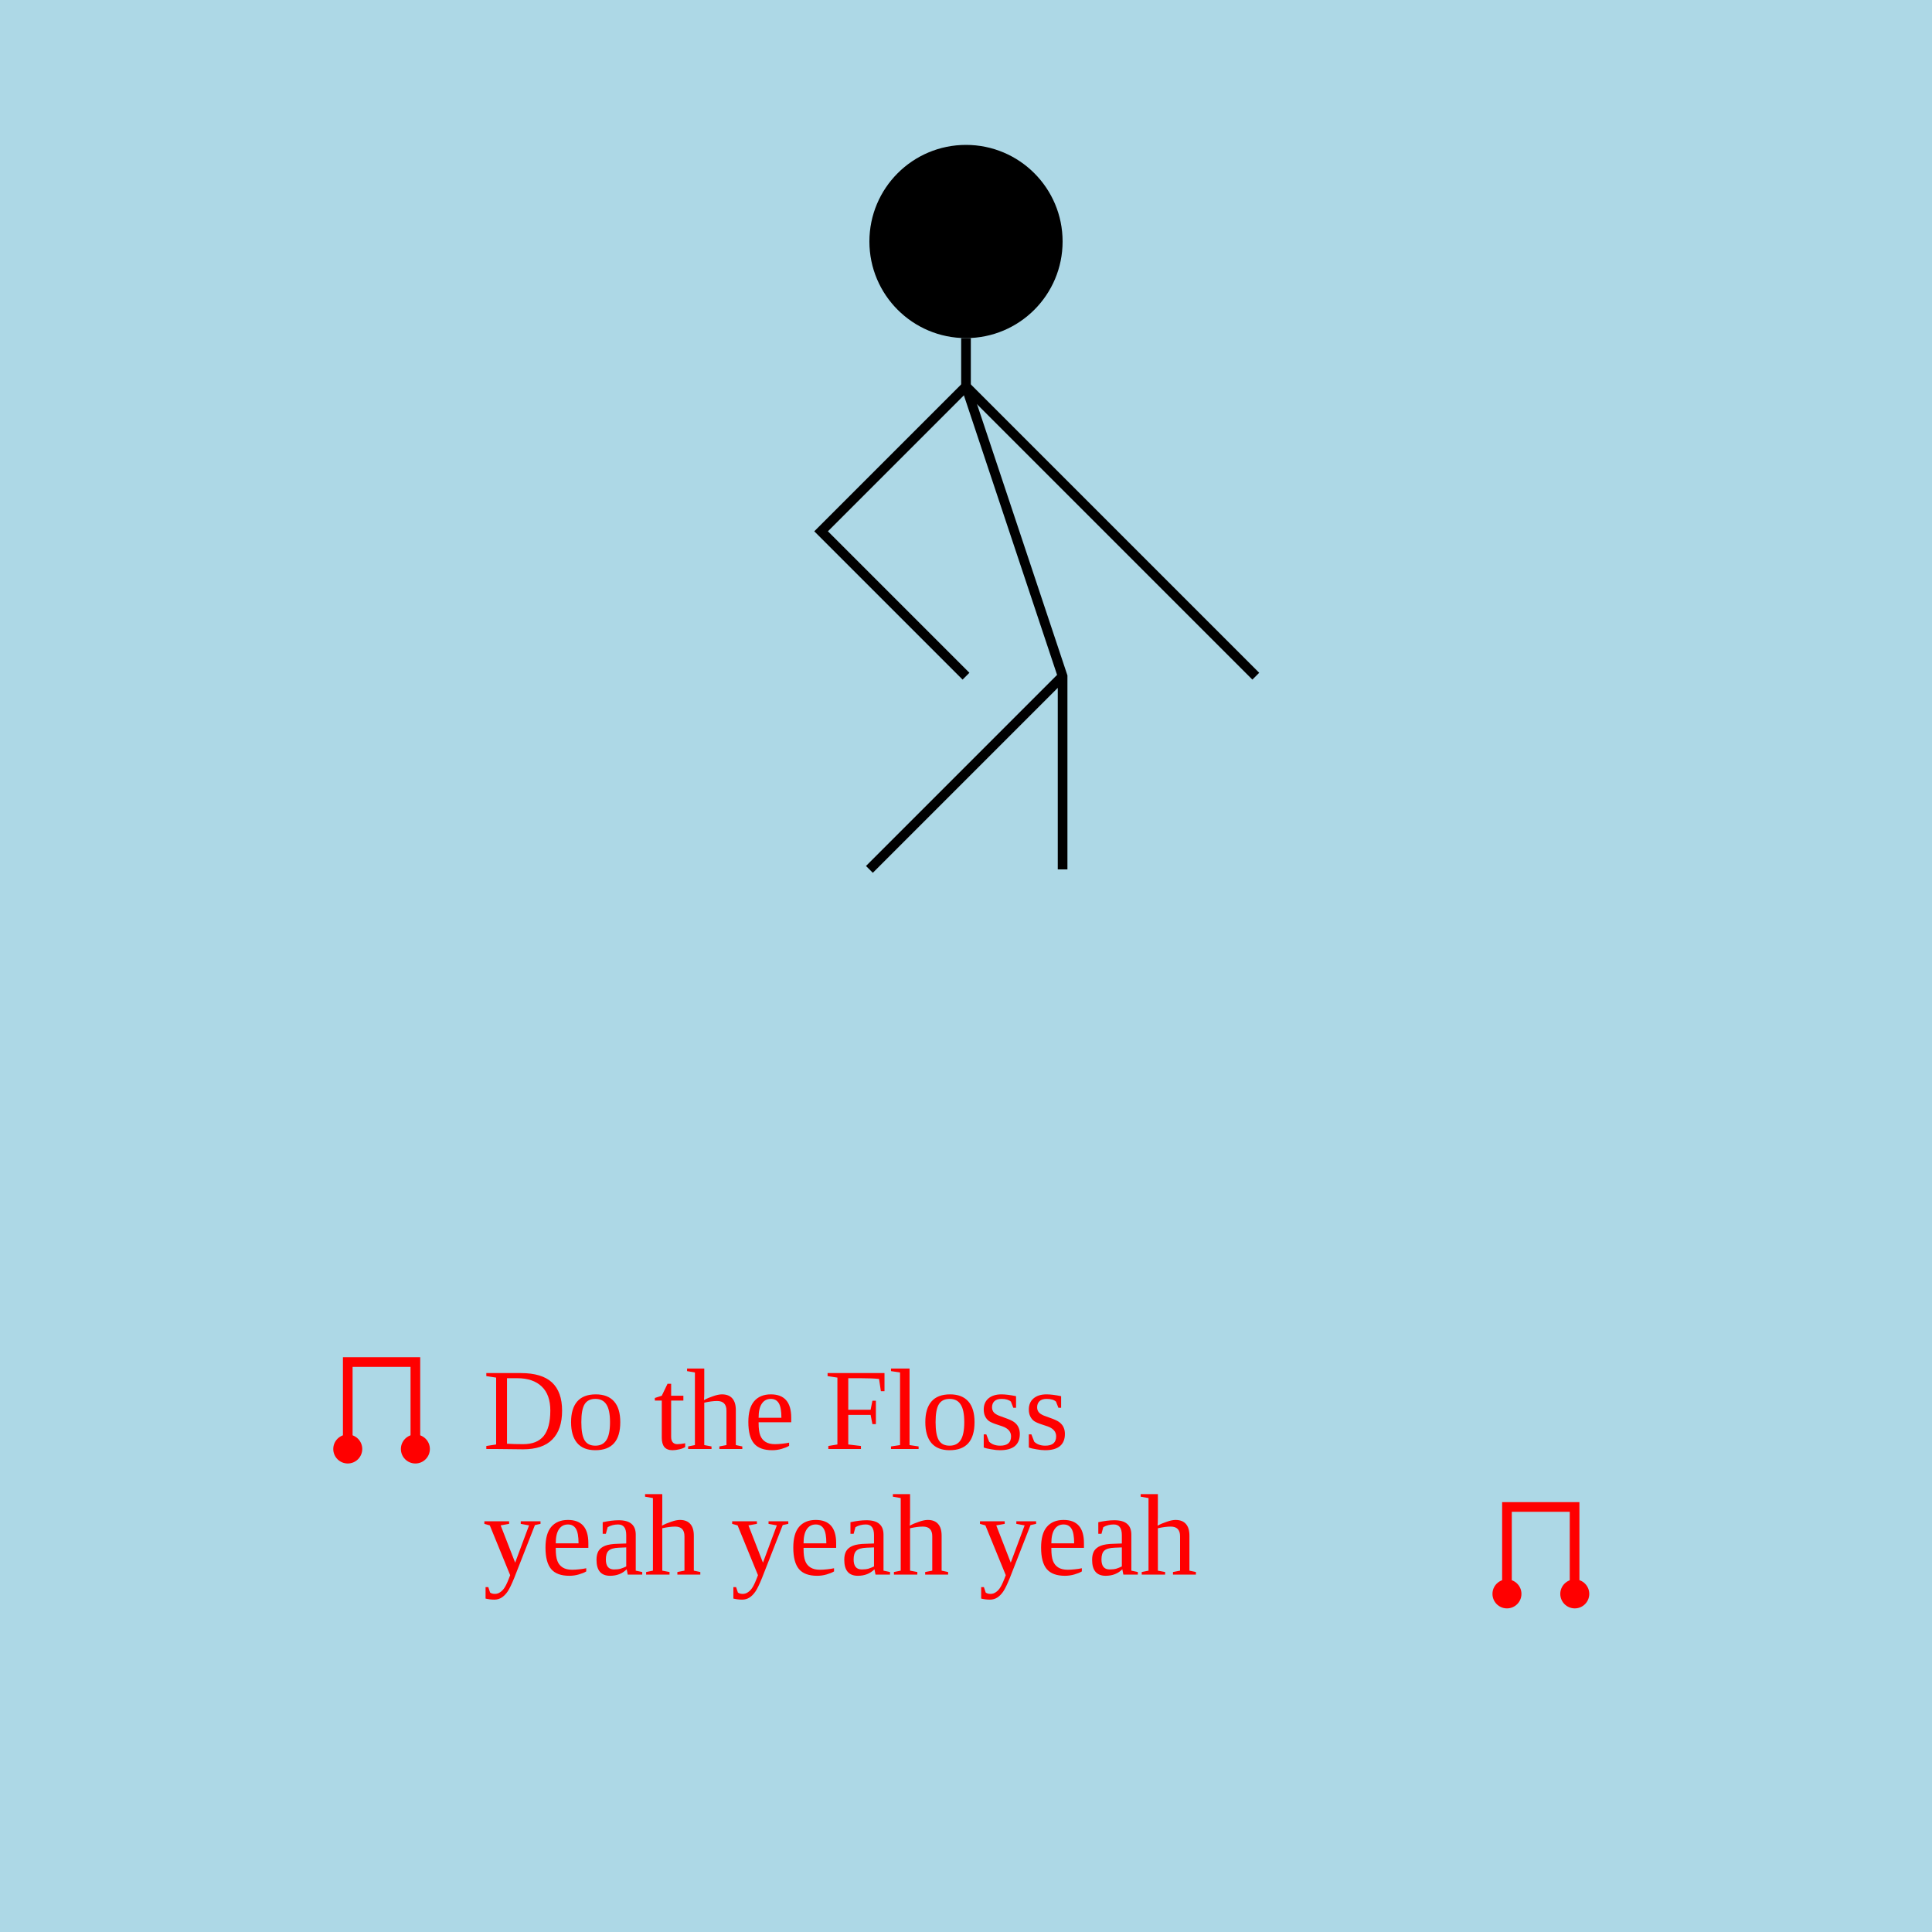
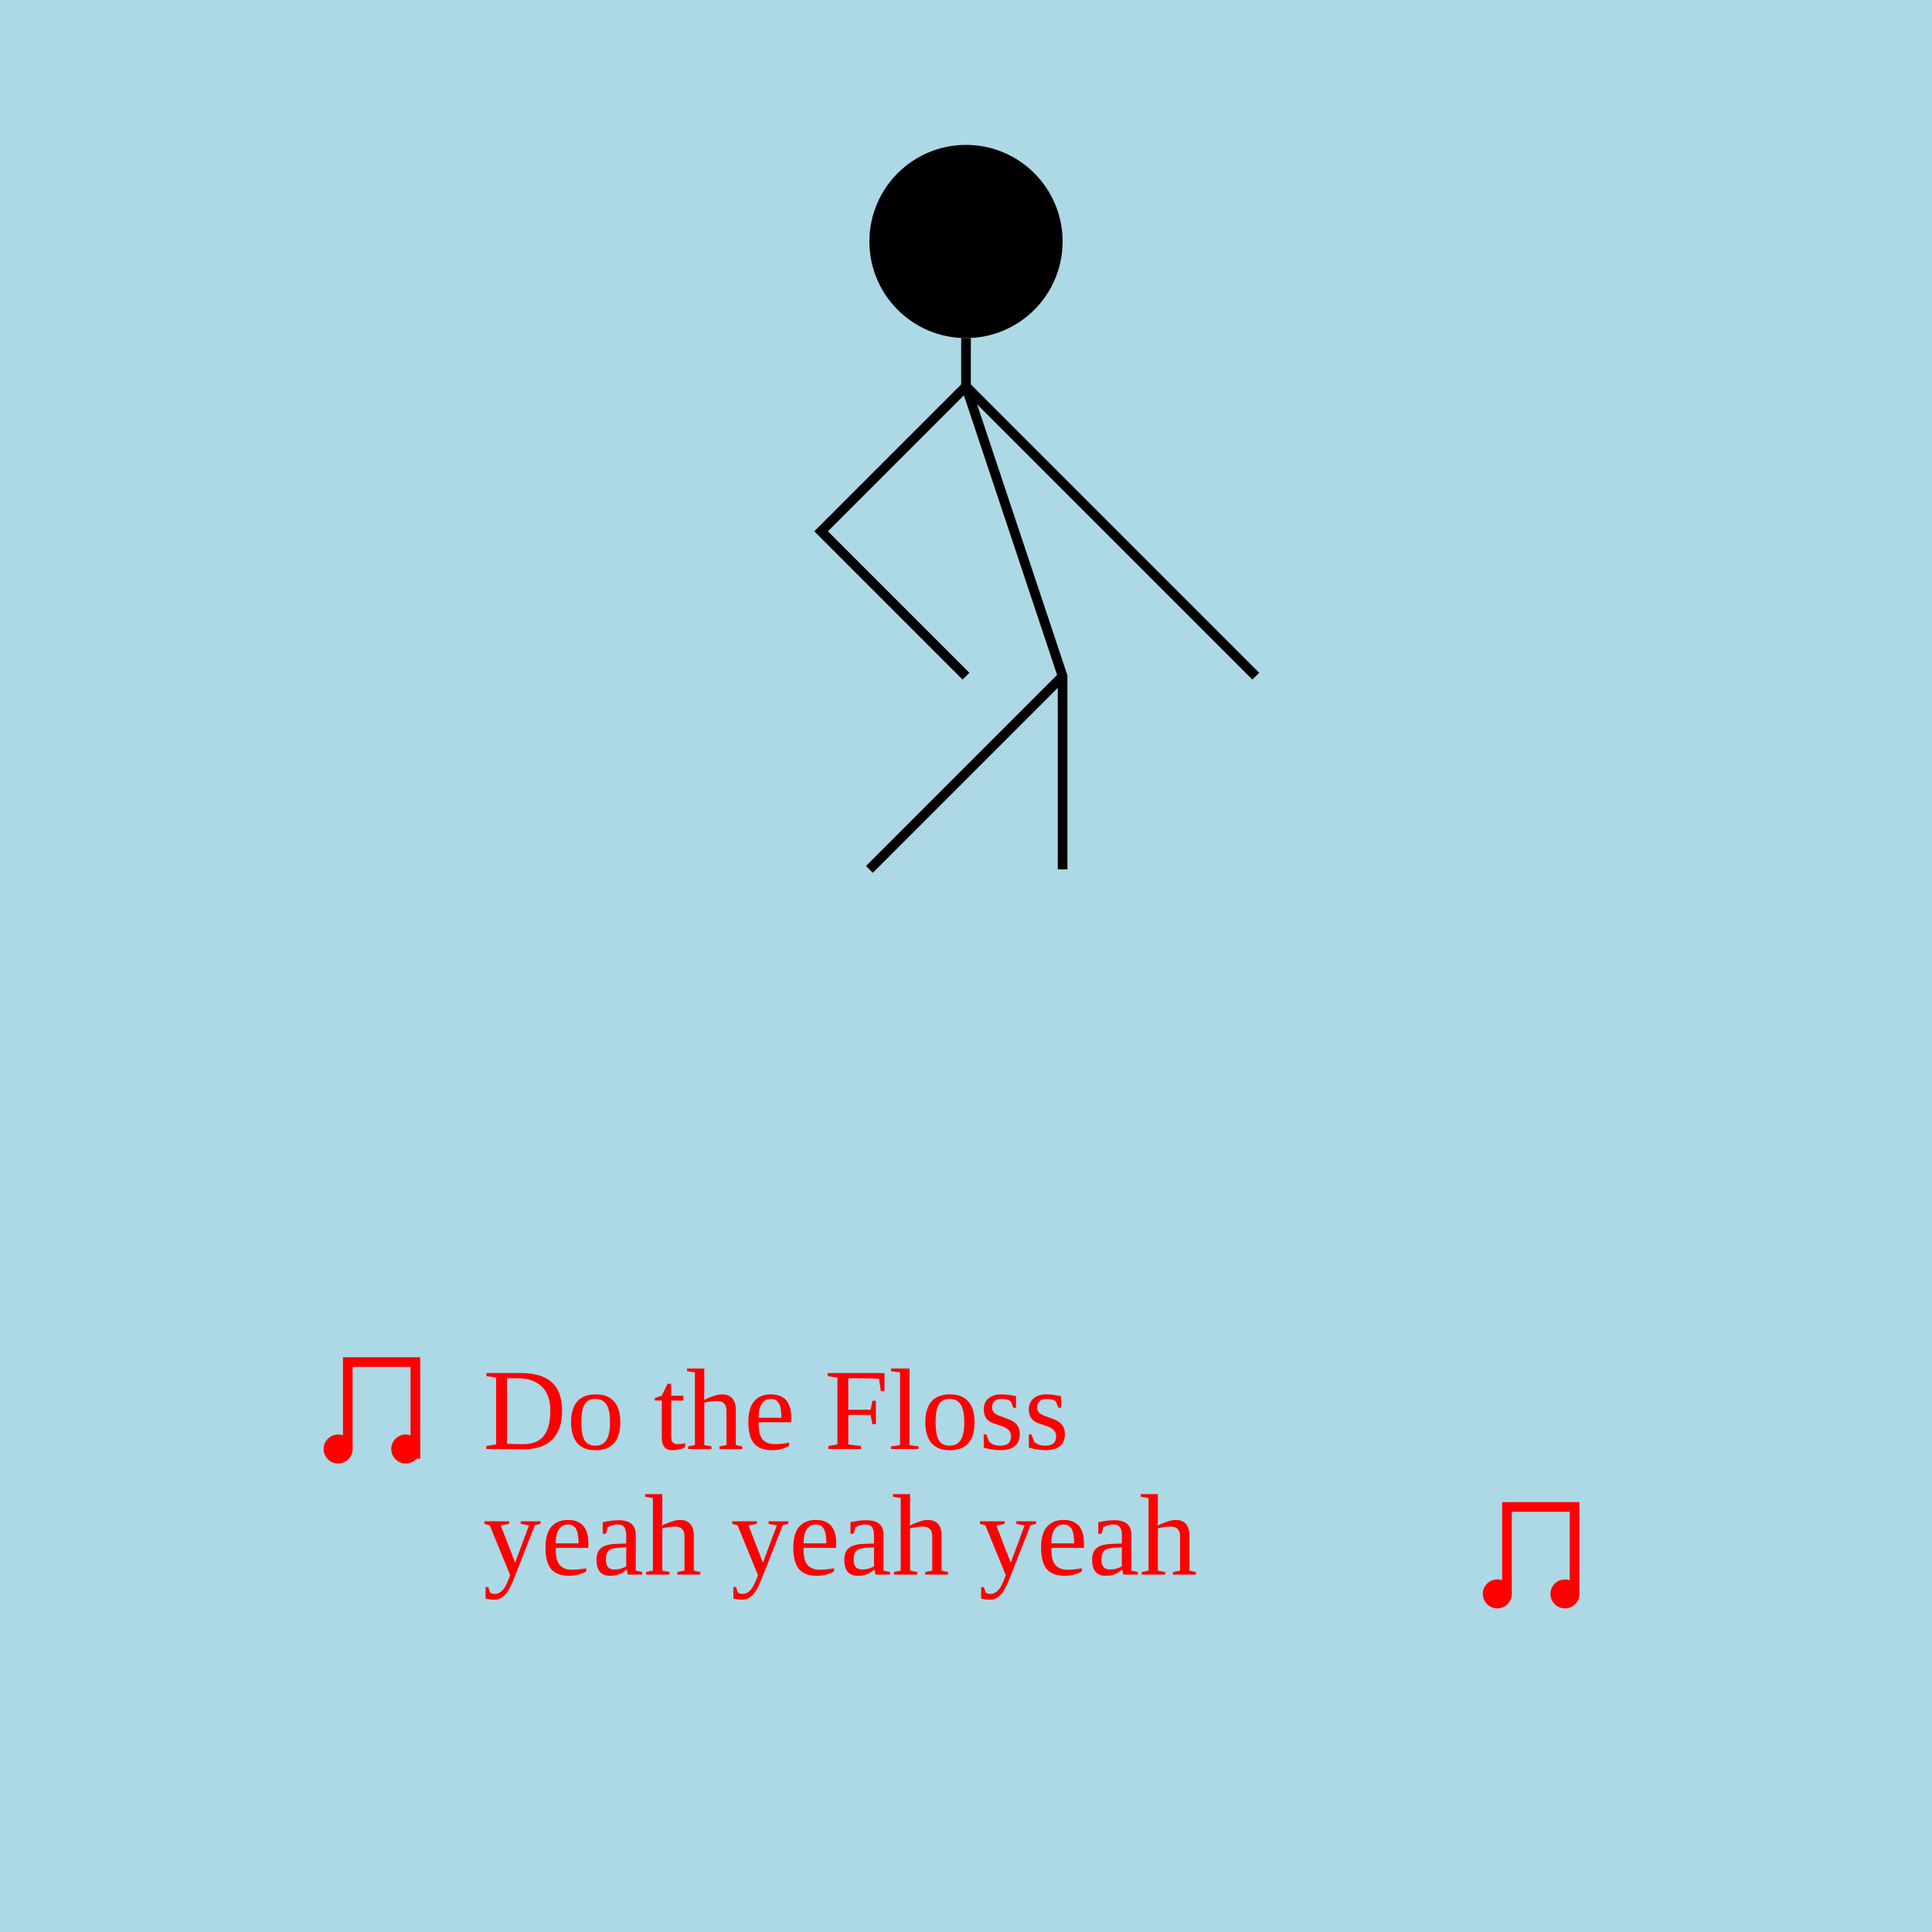
<svg xmlns="http://www.w3.org/2000/svg" width="780" height="780" viewBox="0 0 200 200" version="1.1">
  <style>
    @keyframes pulse {
      from {opacity: 0}
      35% {opacity: 1}
      50% {opacity: 1}
      65% {opacity: 0}
      to {opacity: 0}
    }
    .rainbow {
      animation-name: pulse;
      animation-duration:12s;
      animation-iteration-count: infinite;
    }
  </style>
  <rect x="0" y="0" width="200" height="200" fill="lightblue" />
  <circle cx="100" cy="25" r="10" fill="black">
    <animate dur="10s" repeatCount="indefinite" attributeName="r" values="10;15;10" />
    <animate dur="15s" repeatCount="indefinite" attributeName="fill" values="red;green;blue;purple;pink;black;lightblue;darkblue;navyblue;darkpurple;lightpink;darkpink;lightpurple;#ffe5b4;#ffcba4;#c7ef13 ;darkred;lightred;lime" />
    <animate dur="1s" repeatCount="indefinite" attributeName="cy" values="25;28;25;25" />
    <animate dur="1s" repeatCount="indefinite" attributeName="cx" values="100;110;99;100;90;100" />
  </circle>
  <path d=" M  100 35 L 100 40" stroke="black" fill="transparent">
    <animate dur="15s" repeatCount="indefinite" attributeName="stroke" values="red;green;blue;purple;pink;black;lightblue;darkblue;navyblue;darkpurple;lightpink;darkpink;lightpurple;#ffe5b4;#ffcba4;#c7ef13 ;darkred;lightred;lime" />
  </path>
  <path d=" M  100 40 L 110 70 L 110 90 M 110 70 L 90 90" stroke="black" fill="transparent">
    <animate dur="1s" repeatCount="indefinite" attributeName="d" values=" M  100 40 L 110 70 L 110 110 M 110 70 L 90 110;  M  100 40 L 90 70 L 110 110 M 90 70 L 90 110;  M  100 40 L 110 70 L 110 110 M 110 70 L 90 110" />
    <animate dur="15s" repeatCount="indefinite" attributeName="stroke" values="red;green;blue;purple;pink;black;lightblue;darkblue;navyblue;darkpurple;lightpink;darkpink;lightpurple;#ffe5b4;#ffcba4;#c7ef13 ;darkred;lightred;lime" />
  </path>
  <path d="M 100 40 l 15 15 l 15 15" stroke="black" fill="transparent">
    <animate dur="1s" repeatCount="indefinite" attributeName="d" values="M 100 40 l 15 15 l 15 15; M 100 40 l 0 15 l -15 15; M 100 40 l 15 15 l 15 15" />
    <animate dur="15s" repeatCount="indefinite" attributeName="stroke" values="red;green;blue;purple;pink;black;lightblue;darkblue;navyblue;darkpurple;lightpink;darkpink;lightpurple;#ffe5b4;#ffcba4;#c7ef13  ;darkred;lightred;lime" />
  </path>
  <path d="M 100 40 l -15 15 l 15 15" stroke="black" fill="transparent">
    <animate dur="1s" repeatCount="indefinite" attributeName="d" values="M 100 40 l -15 15 l 15 15; M 100 40 l -20 15 l -15 15; M 100 40 l -15 15 l 15 15" />
    <animate dur="15s" repeatCount="indefinite" attributeName="stroke" values="red;green;blue;purple;pink;black;lightblue;darkblue;navyblue;darkpurple;lightpink;darkpink;lightpurple;#ffe5b4;#ffcba4;#c7ef13  ;darkred;lightred;lime" />
  </path>
  <text x="50" y="150" width="100" height="100" textLength="100" fill="red">
  Do the Floss
 </text>
  <text x="50" y="163" width="100" height="100" textLength="100" fill="red">
  yeah yeah yeah
 </text>
-   <path d="M 36 150 l 0 -9 l 7 0 l 0 9 " stroke="red" fill="transparent"> </path>
-   <circle cx="36" cy="150" r="1.5" fill="red"> </circle>
-   <circle cx="43" cy="150" r="1.5" fill="red"> </circle>
+   <path d="M 36 150 l 0 -9 l 7 0 l 0 10 " stroke="red" fill="transparent"> </path>
+   <circle cx="35" cy="150" r="1.5" fill="red"> </circle>
+   <circle cx="42" cy="150" r="1.5" fill="red"> </circle>
  <path d="M 156 165 l 0 -9 l 7 0 l 0 9 " stroke="red" fill="transparent"> </path>
-   <circle cx="156" cy="165" r="1.5" fill="red"> </circle>
-   <circle cx="163.02" cy="165" r="1.5" fill="red"> </circle>
+   <circle cx="155" cy="165" r="1.5" fill="red"> </circle>
+   <circle cx="162" cy="165" r="1.5" fill="red"> </circle>
</svg>
